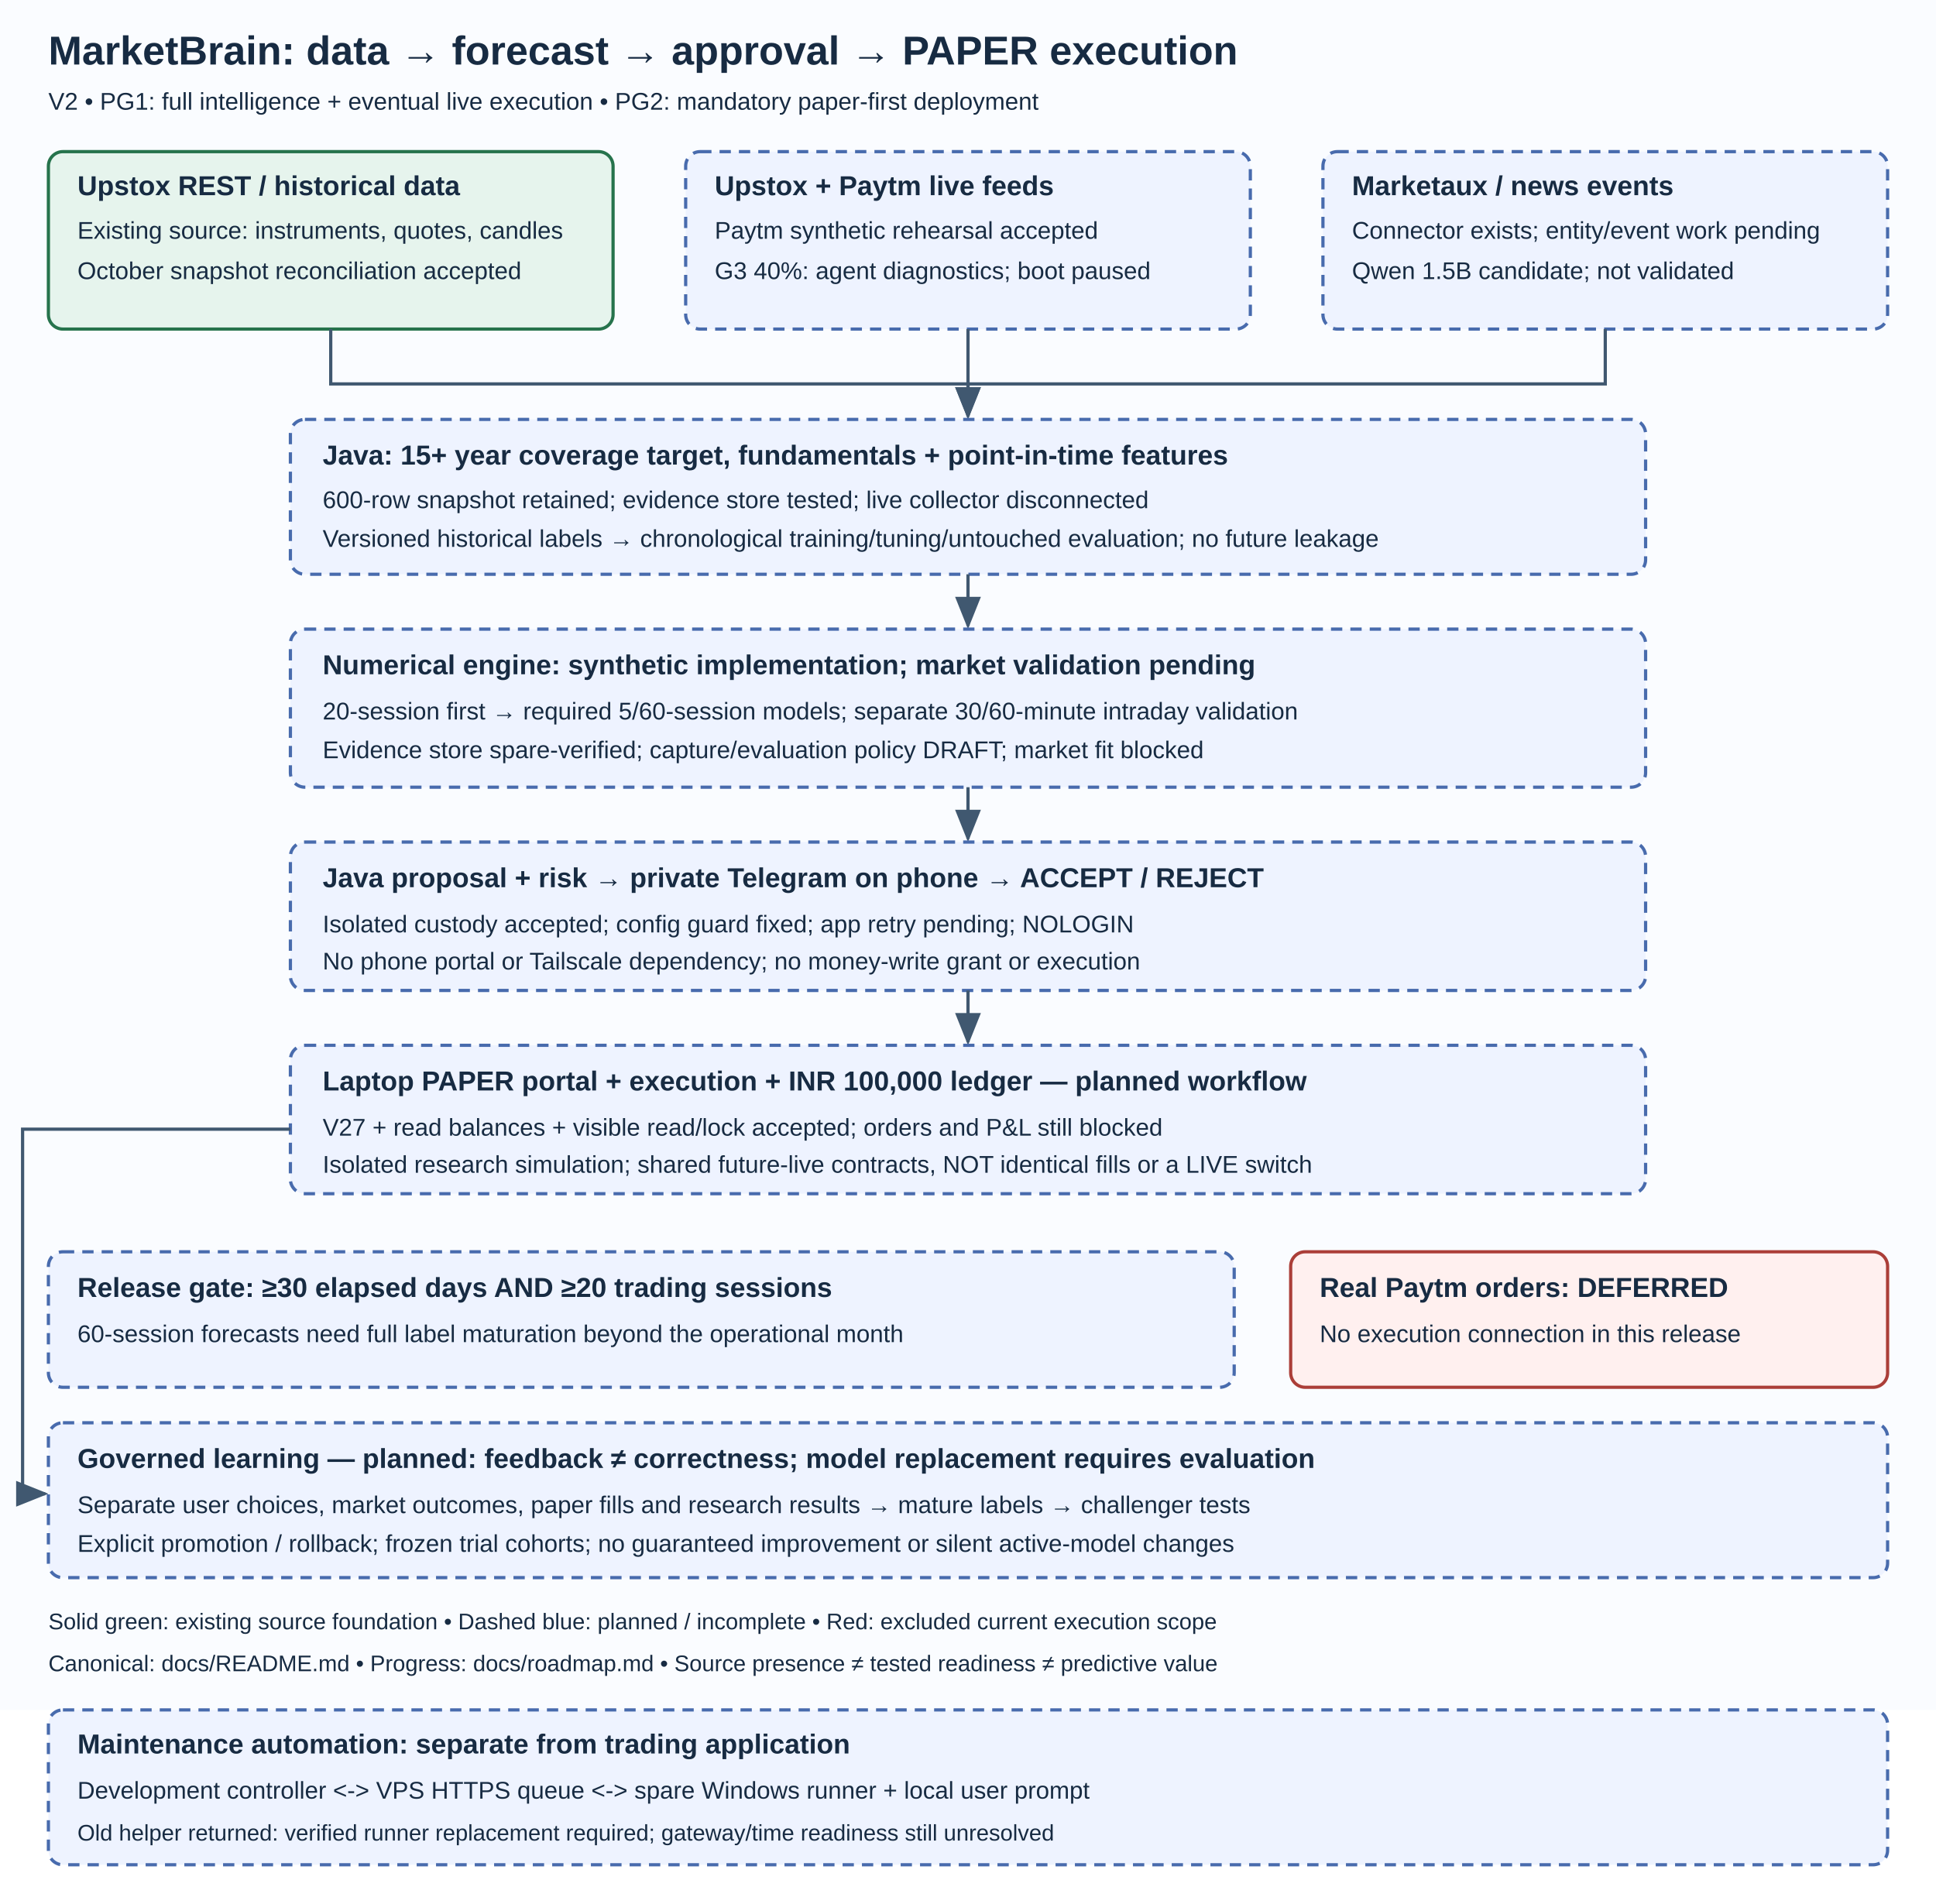
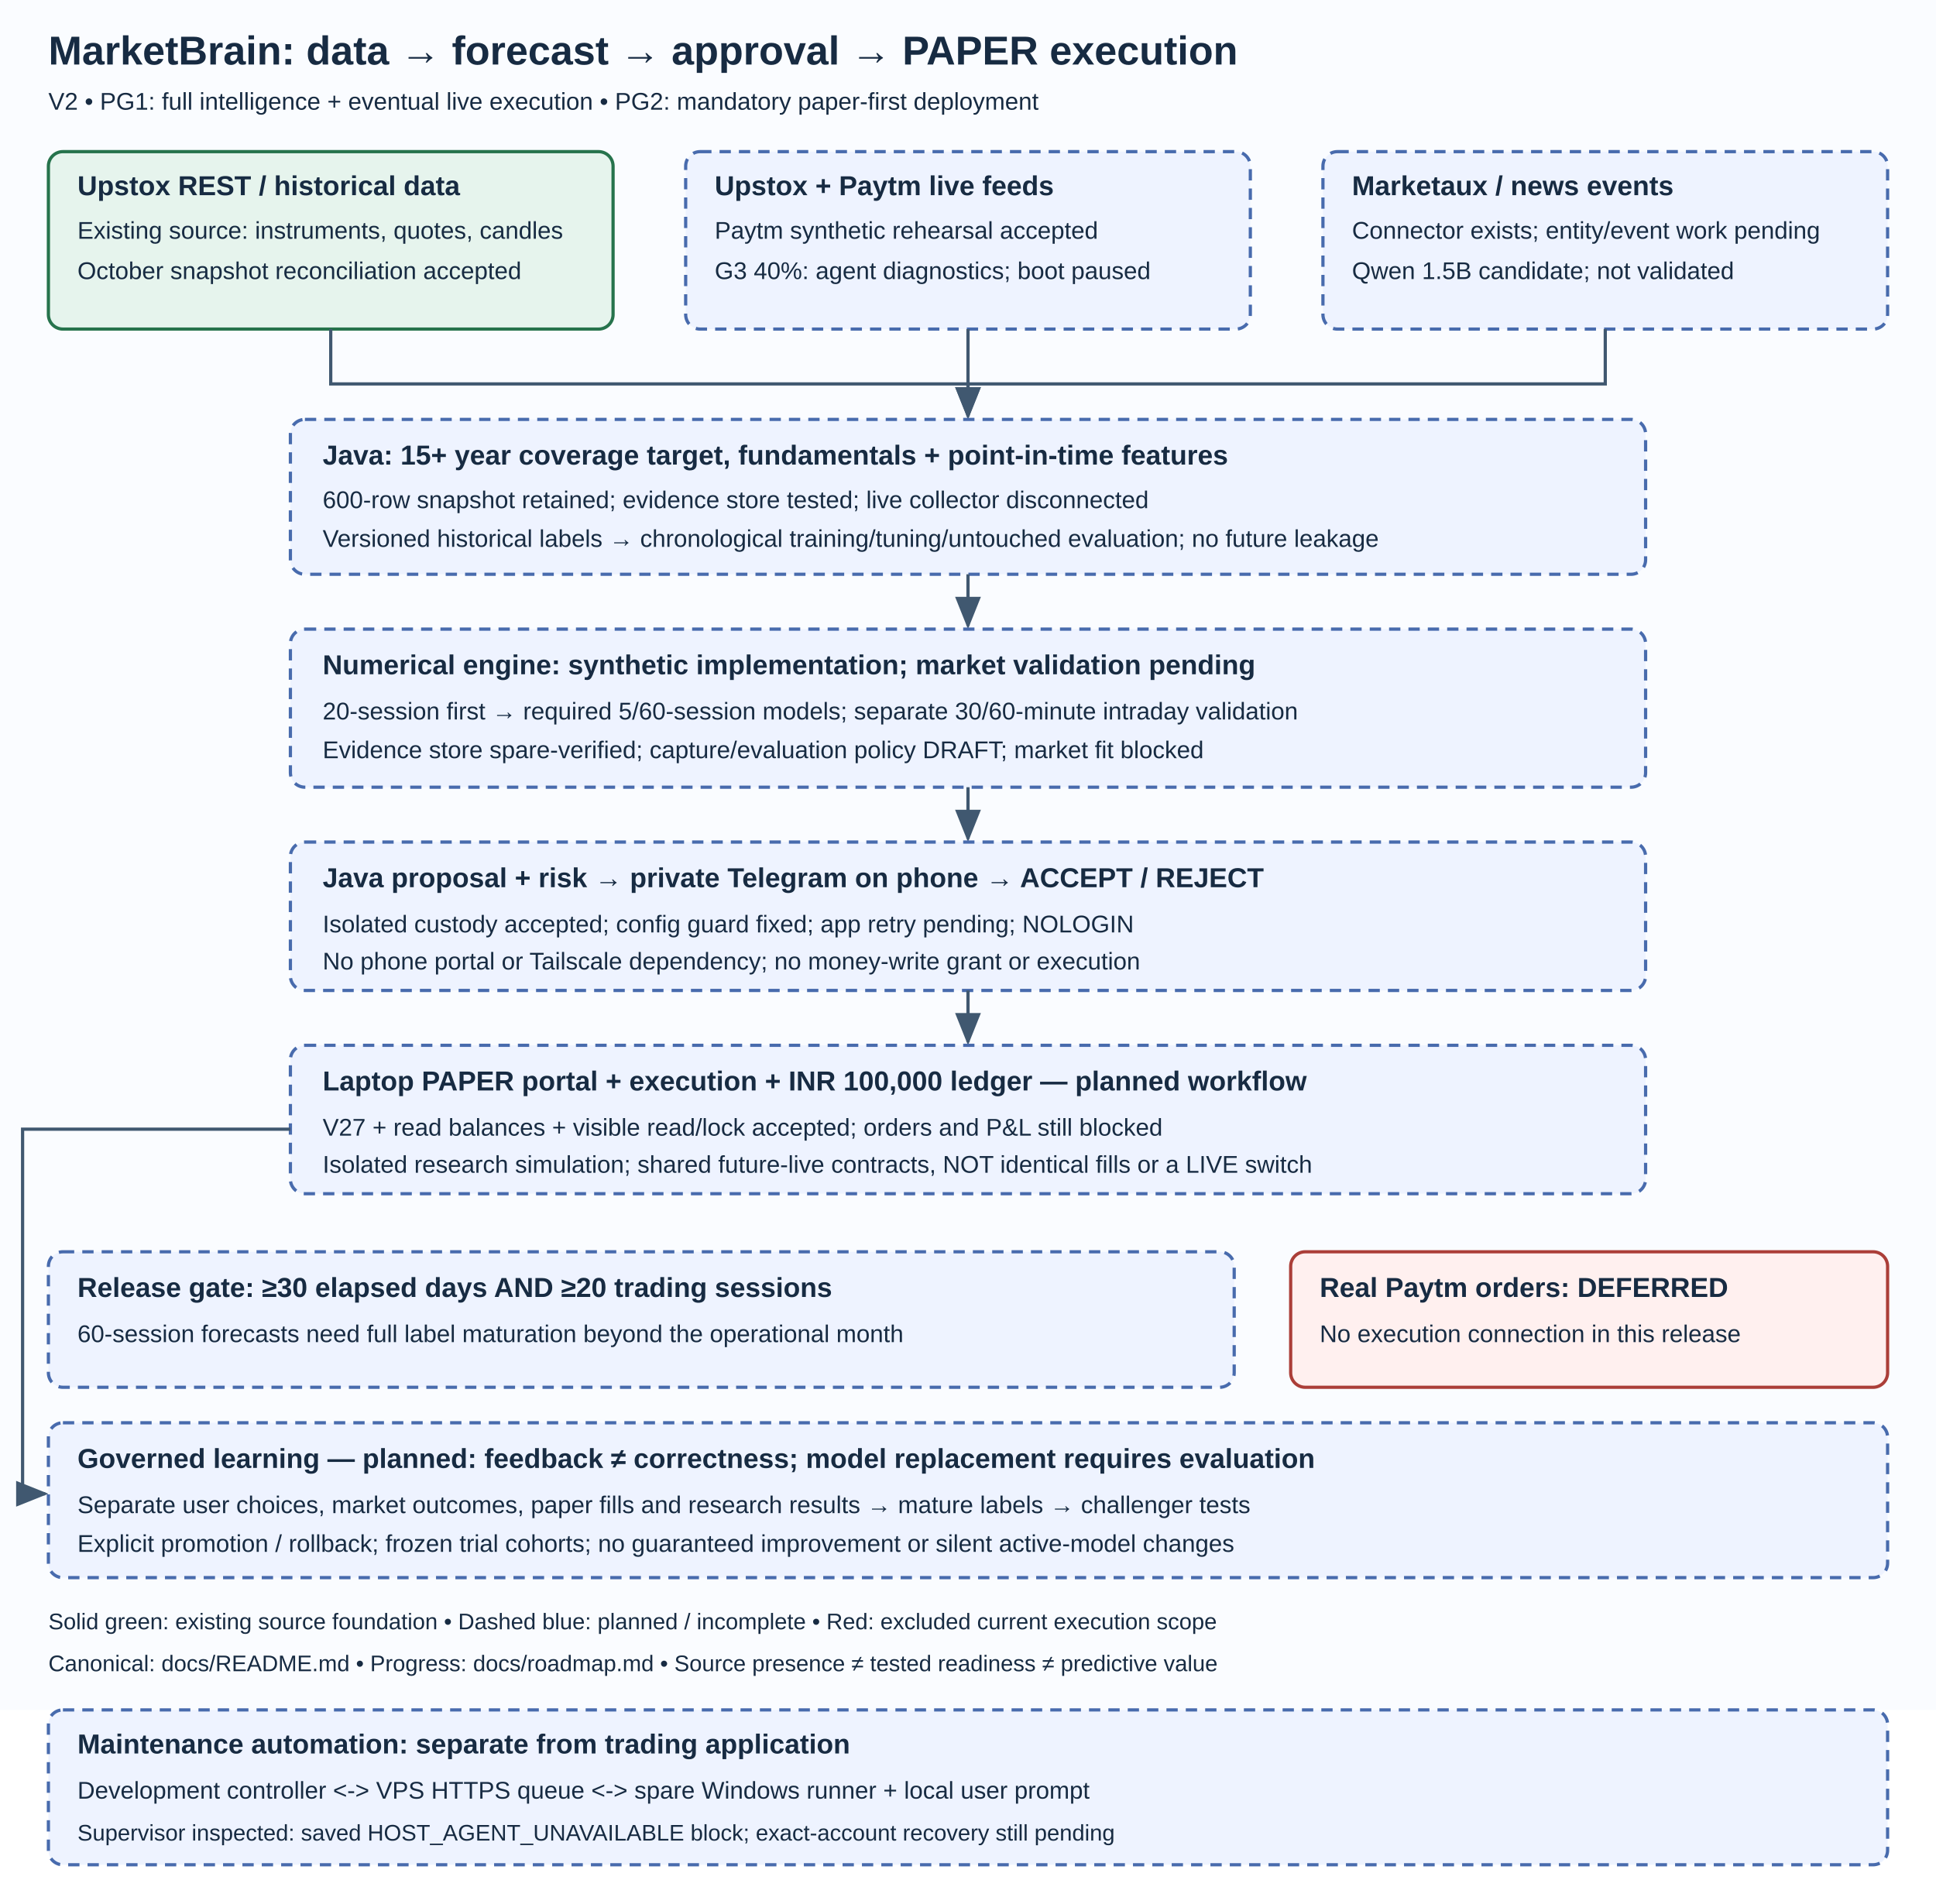
<svg xmlns="http://www.w3.org/2000/svg" width="1200" height="1180" viewBox="0 0 1200 1180" role="img" aria-labelledby="title desc">
  <defs>
    <marker id="arrow" markerWidth="10" markerHeight="8" refX="9" refY="4" orient="auto">
      <path d="M0,0 L10,4 L0,8 Z" fill="#405870" />
    </marker>
    <style>
      text { font-family: Arial, sans-serif; fill: #172b42; }
      .heading { font-size: 25px; font-weight: bold; }
      .label { font-size: 17px; font-weight: bold; }
      .body { font-size: 15px; }
      .small { font-size: 14px; }
      .existing { fill: #e6f4ed; stroke: #26734c; stroke-width: 2; }
      .planned { fill: #eef3ff; stroke: #486bad; stroke-width: 2; stroke-dasharray: 7 5; }
      .blocked { fill: #fff0ef; stroke: #ab3e38; stroke-width: 2; }
      .line { fill: none; stroke: #405870; stroke-width: 2; marker-end: url(#arrow); }
    </style>
  </defs>
  <rect width="1200" height="1060" fill="#fafcff" />
  <text x="30" y="40" class="heading">MarketBrain: data → forecast → approval → PAPER execution</text>
  <text x="30" y="68" class="body">V2 • PG1: full intelligence + eventual live execution • PG2: mandatory paper-first deployment</text>
  <rect x="30" y="94" width="350" height="110" rx="9" class="existing" />
  <text x="48" y="121" class="label">Upstox REST / historical data</text>
  <text x="48" y="148" class="body">Existing source: instruments, quotes, candles</text>
  <text x="48" y="173" class="body">October snapshot reconciliation accepted</text>
  <rect x="425" y="94" width="350" height="110" rx="9" class="planned" />
  <text x="443" y="121" class="label">Upstox + Paytm live feeds</text>
  <text x="443" y="148" class="body">Paytm synthetic rehearsal accepted</text>
  <text x="443" y="173" class="body">G3 40%: agent diagnostics; boot paused</text>
  <rect x="820" y="94" width="350" height="110" rx="9" class="planned" />
  <text x="838" y="121" class="label">Marketaux / news events</text>
  <text x="838" y="148" class="body">Connector exists; entity/event work pending</text>
  <text x="838" y="173" class="body">Qwen 1.5B candidate; not validated</text>
  <path d="M205 204 V238 H600 V258" class="line" />
  <path d="M600 204 V258" class="line" />
  <path d="M995 204 V238 H600" fill="none" stroke="#405870" stroke-width="2" />
  <rect x="180" y="260" width="840" height="96" rx="9" class="planned" />
  <text x="200" y="288" class="label">Java: 15+ year coverage target, fundamentals + point-in-time features</text>
  <text x="200" y="315" class="body">600-row snapshot retained; evidence store tested; live collector disconnected</text>
  <text x="200" y="339" class="body">Versioned historical labels → chronological training/tuning/untouched evaluation; no future leakage</text>
  <path d="M600 356 V388" class="line" />
  <rect x="180" y="390" width="840" height="98" rx="9" class="planned" />
  <text x="200" y="418" class="label">Numerical engine: synthetic implementation; market validation pending</text>
  <text x="200" y="446" class="body">20-session first → required 5/60-session models; separate 30/60-minute intraday validation</text>
  <text x="200" y="470" class="body">Evidence store spare-verified; capture/evaluation policy DRAFT; market fit blocked</text>
  <path d="M600 488 V520" class="line" />
  <rect x="180" y="522" width="840" height="92" rx="9" class="planned" />
  <text x="200" y="550" class="label">Java proposal + risk → private Telegram on phone → ACCEPT / REJECT</text>
  <text x="200" y="578" class="body">Isolated custody accepted; config guard fixed; app retry pending; NOLOGIN</text>
  <text x="200" y="601" class="body">No phone portal or Tailscale dependency; no money-write grant or execution</text>
  <path d="M600 614 V646" class="line" />
  <rect x="180" y="648" width="840" height="92" rx="9" class="planned" />
  <text x="200" y="676" class="label">Laptop PAPER portal + execution + INR 100,000 ledger — planned workflow</text>
  <text x="200" y="704" class="body">V27 + read balances + visible read/lock accepted; orders and P&amp;L still blocked</text>
  <text x="200" y="727" class="body">Isolated research simulation; shared future-live contracts, NOT identical fills or a LIVE switch</text>
  <rect x="30" y="776" width="735" height="84" rx="9" class="planned" />
  <text x="48" y="804" class="label">Release gate: ≥30 elapsed days AND ≥20 trading sessions</text>
  <text x="48" y="832" class="body">60-session forecasts need full label maturation beyond the operational month</text>
  <rect x="800" y="776" width="370" height="84" rx="9" class="blocked" />
  <text x="818" y="804" class="label">Real Paytm orders: DEFERRED</text>
  <text x="818" y="832" class="body">No execution connection in this release</text>
  <path d="M180 700 H14 V926 H28" class="line" />
  <rect x="30" y="882" width="1140" height="96" rx="9" class="planned" />
  <text x="48" y="910" class="label">Governed learning — planned: feedback ≠ correctness; model replacement requires evaluation</text>
  <text x="48" y="938" class="body">Separate user choices, market outcomes, paper fills and research results → mature labels → challenger tests</text>
  <text x="48" y="962" class="body">Explicit promotion / rollback; frozen trial cohorts; no guaranteed improvement or silent active-model changes</text>
  <text x="30" y="1010" class="small">Solid green: existing source foundation • Dashed blue: planned / incomplete • Red: excluded current execution scope</text>
  <text x="30" y="1036" class="small">Canonical: docs/README.md • Progress: docs/roadmap.md • Source presence ≠ tested readiness ≠ predictive value</text>
  <rect x="30" y="1060" width="1140" height="96" rx="9" class="planned" />
  <text x="48" y="1087" class="label">Maintenance automation: separate from trading application</text>
  <text x="48" y="1115" class="body">Development controller &lt;-&gt; VPS HTTPS queue &lt;-&gt; spare Windows runner + local user prompt</text>
-   <text x="48" y="1141" class="small">Old helper returned: verified runner replacement required; gateway/time readiness still unresolved</text>
+   <text x="48" y="1141" class="small">Supervisor inspected: saved HOST_AGENT_UNAVAILABLE block; exact-account recovery still pending</text>
</svg>
